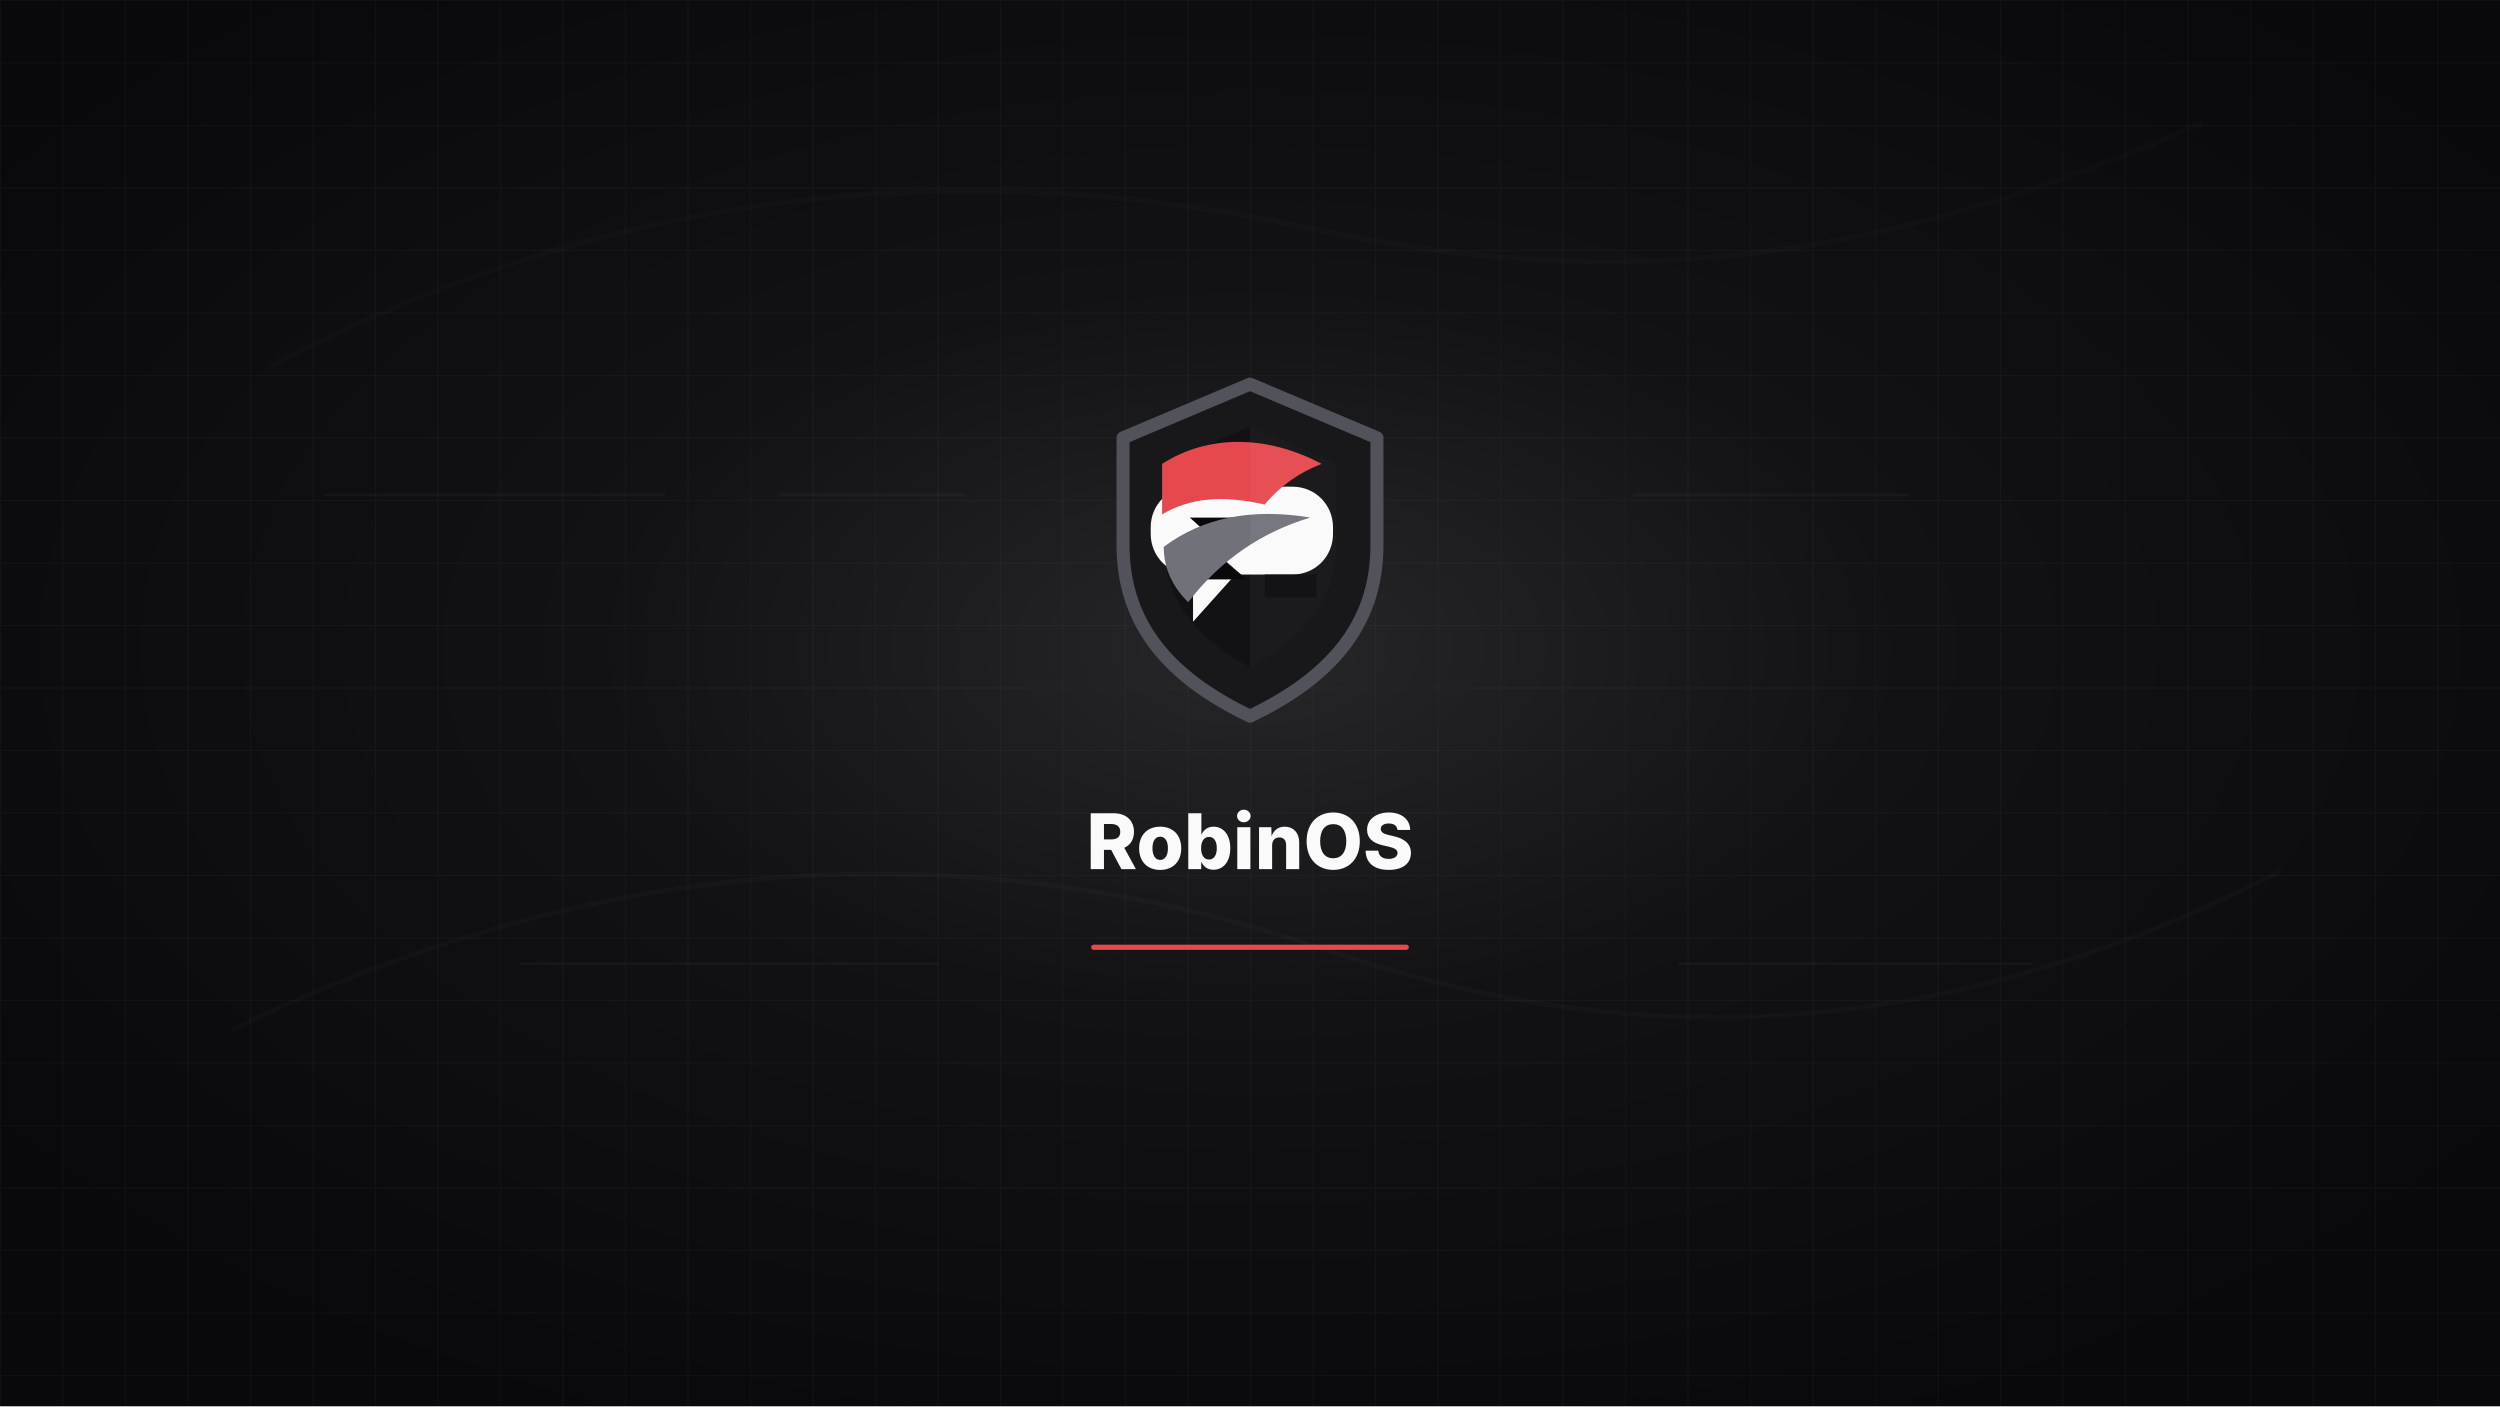
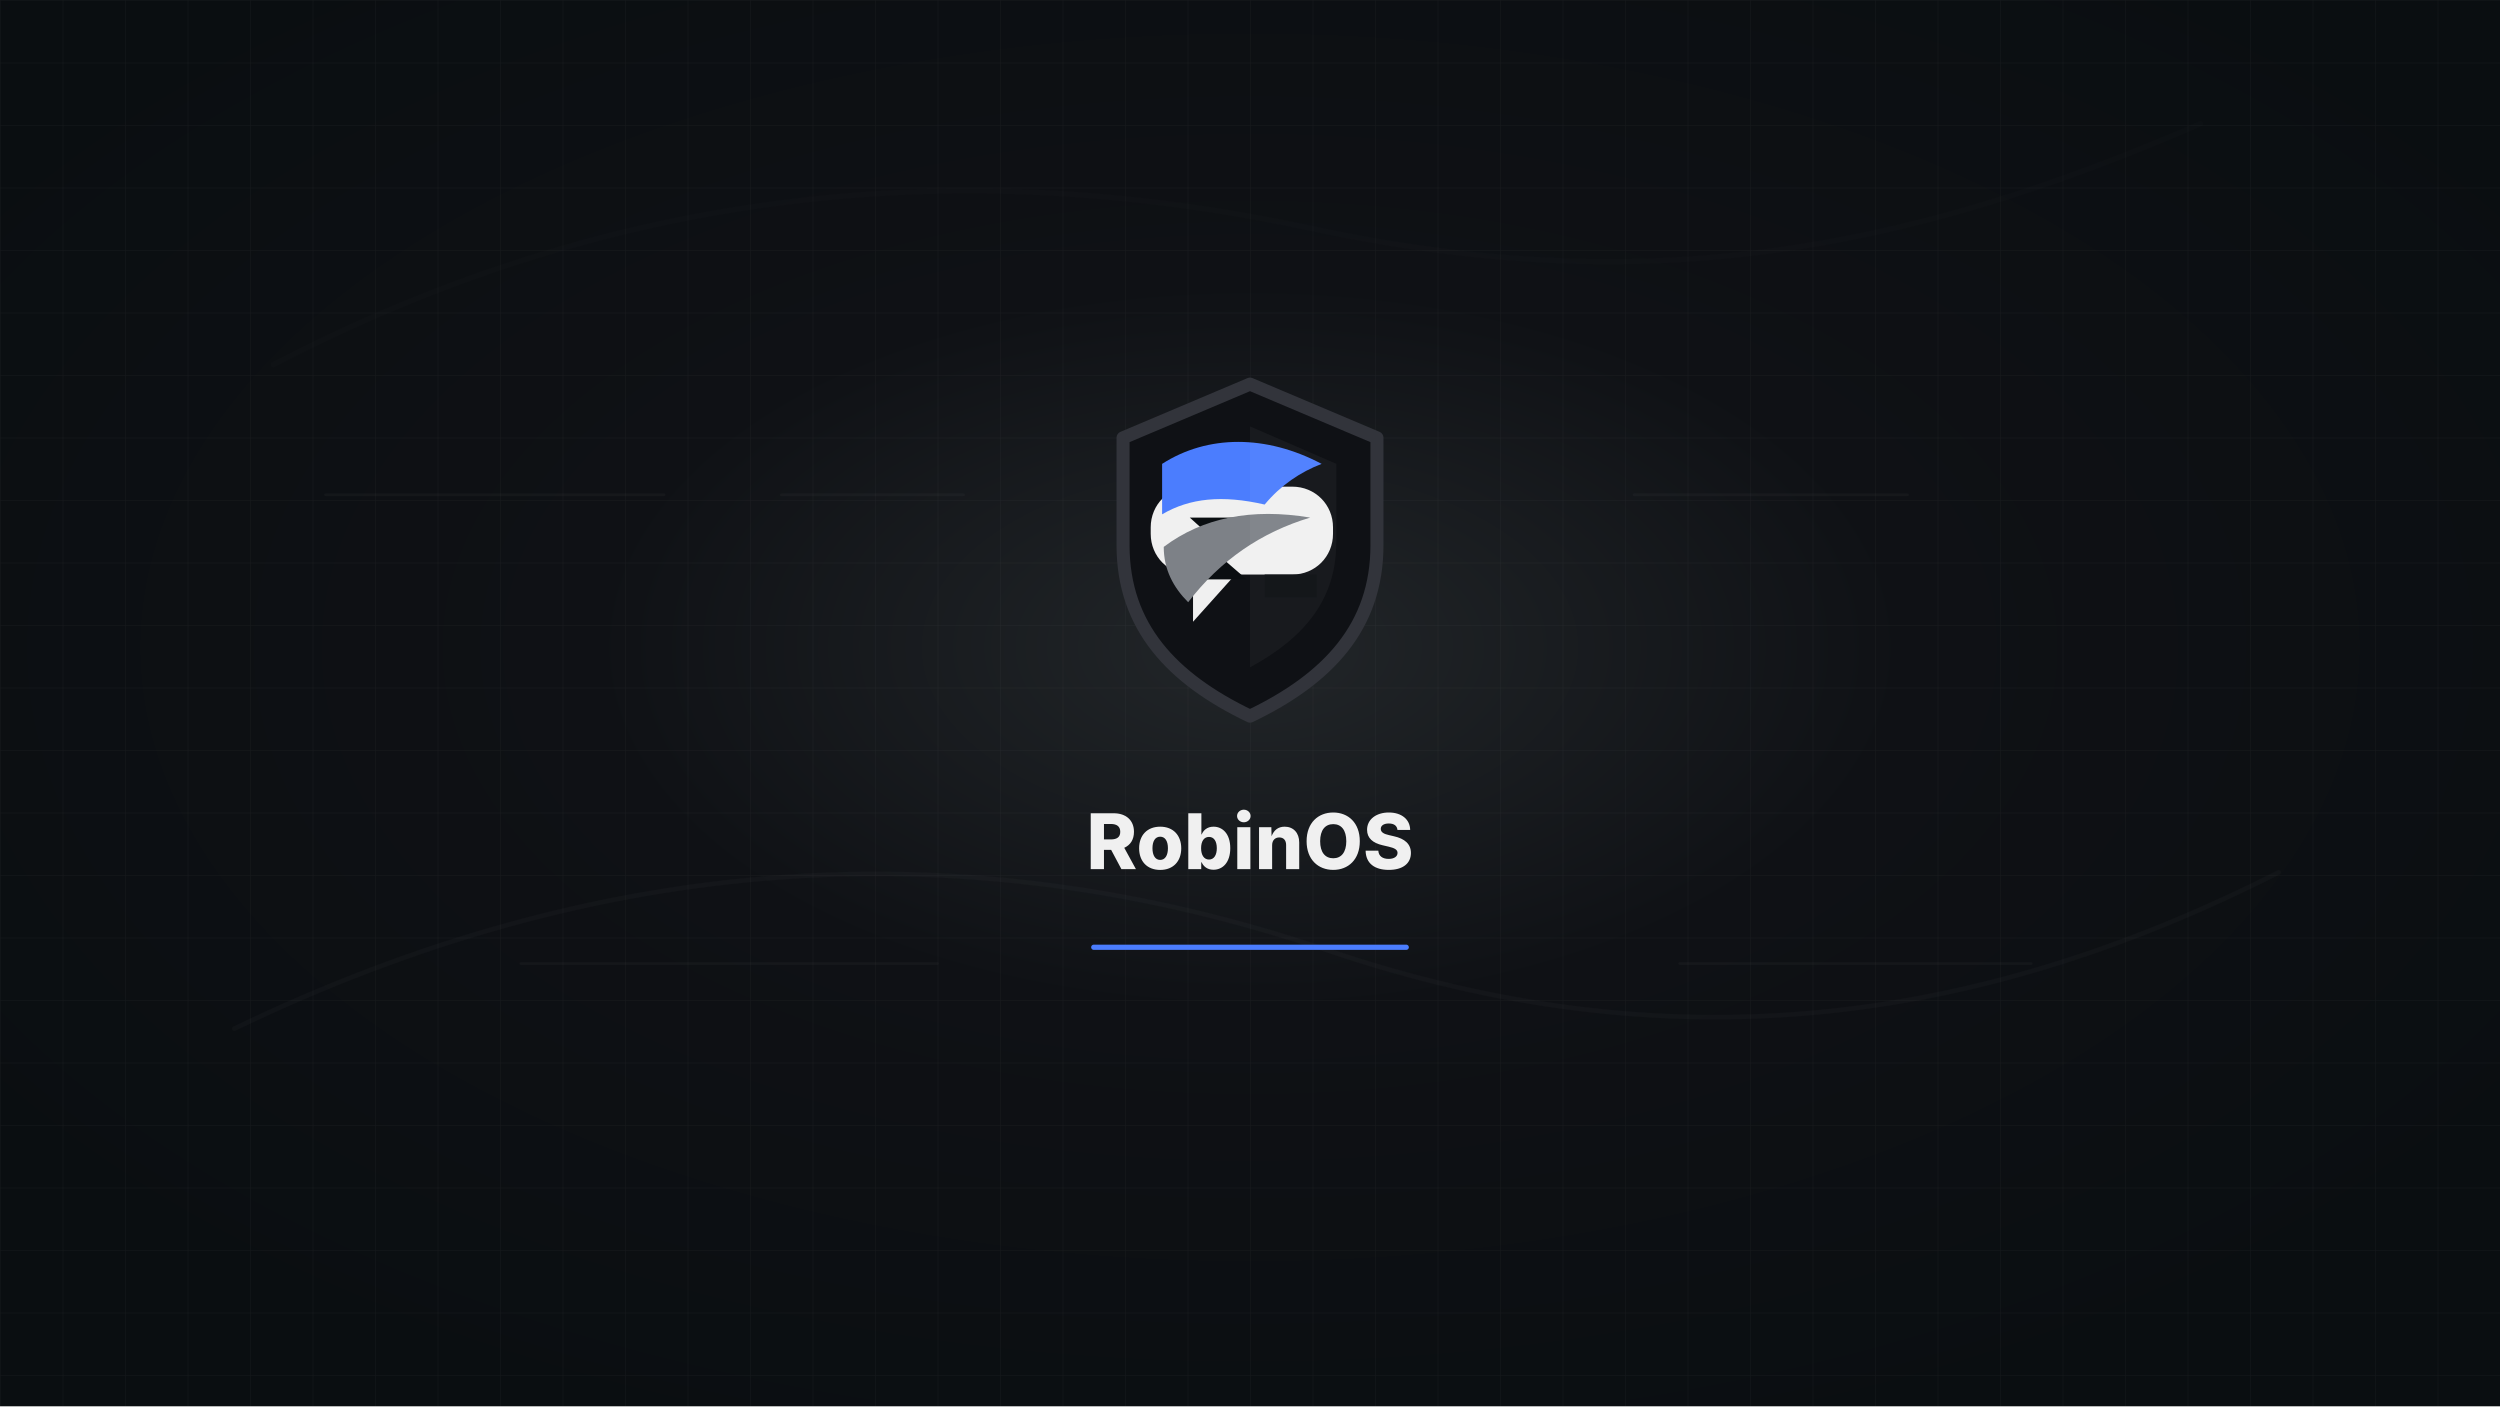
<svg xmlns="http://www.w3.org/2000/svg" viewBox="0 0 3840 2160" role="img" aria-labelledby="title desc">
  <defs>
    <radialGradient id="centerGlow" cx="50%" cy="46%" r="62%">
-       <stop offset="0" stop-color="#27272A" />
-       <stop offset=".42" stop-color="#121214" />
-       <stop offset="1" stop-color="#09090B" />
+       <stop offset="0" stop-color="#222629" />
+       <stop offset=".42" stop-color="#0f1115" />
+       <stop offset="1" stop-color="#0A0E11" />
    </radialGradient>
    <linearGradient id="cyanEdge" x1="1620" y1="620" x2="2220" y2="1540" gradientUnits="userSpaceOnUse">
-       <stop offset="0" stop-color="#52525B" />
-       <stop offset="1" stop-color="#27272A" />
+       <stop offset="0" stop-color="#32343B" />
+       <stop offset="1" stop-color="#222629" />
    </linearGradient>
    <pattern id="grid" width="96" height="96" patternUnits="userSpaceOnUse">
-       <path d="M96 0H0v96" fill="none" stroke="#FAFAFA" stroke-opacity=".045" stroke-width="2" />
+       <path d="M96 0H0v96" fill="none" stroke="#F0F0F0" stroke-opacity=".045" stroke-width="2" />
    </pattern>
  </defs>
  <rect width="3840" height="2160" fill="url(#centerGlow)" />
  <rect width="3840" height="2160" fill="url(#grid)" />
  <g opacity=".28" fill="none" stroke-linecap="round">
-     <path d="M420 560c500-260 1030-330 1590-210 510 110 910 40 1370-160" stroke="#52525B" stroke-opacity=".20" stroke-width="8" />
-     <path d="M360 1580c560-270 1120-310 1680-120 520 176 990 118 1460-120" stroke="#71717A" stroke-opacity=".16" stroke-width="7" />
-     <path d="M500 760h520m180 0h280m1030 0h420m-2130 720h640m1140 0h540" stroke="#FAFAFA" stroke-opacity=".10" stroke-width="4" />
+     <path d="M420 560c500-260 1030-330 1590-210 510 110 910 40 1370-160" stroke="#32343B" stroke-opacity=".20" stroke-width="8" />
+     <path d="M360 1580c560-270 1120-310 1680-120 520 176 990 118 1460-120" stroke="#7D8187" stroke-opacity=".16" stroke-width="7" />
+     <path d="M500 760h520m180 0h280m1030 0h420m-2130 720h640m1140 0h540" stroke="#F0F0F0" stroke-opacity=".10" stroke-width="4" />
  </g>
  <g transform="translate(1600 520) scale(2.5)">
-     <path d="M128 28 206 61v66c0 50-30 82-78 105-48-23-78-55-78-105V61l78-33Z" fill="#18181B" stroke="url(#cyanEdge)" stroke-width="8" stroke-linejoin="round" />
-     <path d="M128 54 181 77v48c0 34-18 58-53 77-35-19-53-43-53-77V77l53-23Z" fill="#121214" />
-     <path d="M92 91h62c14 0 25 11 25 25v4c0 14-11 25-25 25h-35l-26 29v-29h-1c-14 0-25-11-25-25v-4c0-14 11-25 25-25Z" fill="#FAFAFA" />
-     <path d="M91 110h35l-22 19 22 19H91l21-19-21-19Z" fill="#09090B" />
-     <path d="M137 145h32v14h-32z" fill="#09090B" />
-     <path d="M74 77c28-18 64-18 98 0-13 5-25 13-35 25-26-6-46-4-63 6V77Z" fill="#E5484D" />
-     <path d="M75 128c24-18 54-24 90-18-30 9-55 26-75 52-9-9-15-20-15-34Z" fill="#71717A" />
+     <path d="M128 28 206 61v66c0 50-30 82-78 105-48-23-78-55-78-105V61l78-33Z" fill="#0F1115" stroke="url(#cyanEdge)" stroke-width="8" stroke-linejoin="round" />
+     <path d="M128 54 181 77v48c0 34-18 58-53 77-35-19-53-43-53-77V77l53-23Z" fill="#0f1115" />
+     <path d="M92 91h62c14 0 25 11 25 25v4c0 14-11 25-25 25h-35l-26 29v-29h-1c-14 0-25-11-25-25v-4c0-14 11-25 25-25Z" fill="#F0F0F0" />
+     <path d="M91 110h35l-22 19 22 19H91l21-19-21-19Z" fill="#0A0E11" />
+     <path d="M137 145h32v14h-32z" fill="#0A0E11" />
+     <path d="M74 77c28-18 64-18 98 0-13 5-25 13-35 25-26-6-46-4-63 6V77Z" fill="#4B7DFE" />
+     <path d="M75 128c24-18 54-24 90-18-30 9-55 26-75 52-9-9-15-20-15-34Z" fill="#7D8187" />
    <path d="M128 54 181 77v48c0 34-18 58-53 77V54Z" fill="#FFFFFF" opacity=".04" />
  </g>
-   <text x="1920" y="1335" text-anchor="middle" fill="#FAFAFA" font-family="Inter, Pretendard, Noto Sans, Arial, sans-serif" font-size="118" font-weight="800">RobinOS</text>
-   <path d="M1680 1455h480" stroke="#E5484D" stroke-width="8" stroke-linecap="round" />
+   <text x="1920" y="1335" text-anchor="middle" fill="#F0F0F0" font-family="Inter, Pretendard, Noto Sans, Arial, sans-serif" font-size="118" font-weight="800">RobinOS</text>
+   <path d="M1680 1455h480" stroke="#4B7DFE" stroke-width="8" stroke-linecap="round" />
</svg>
